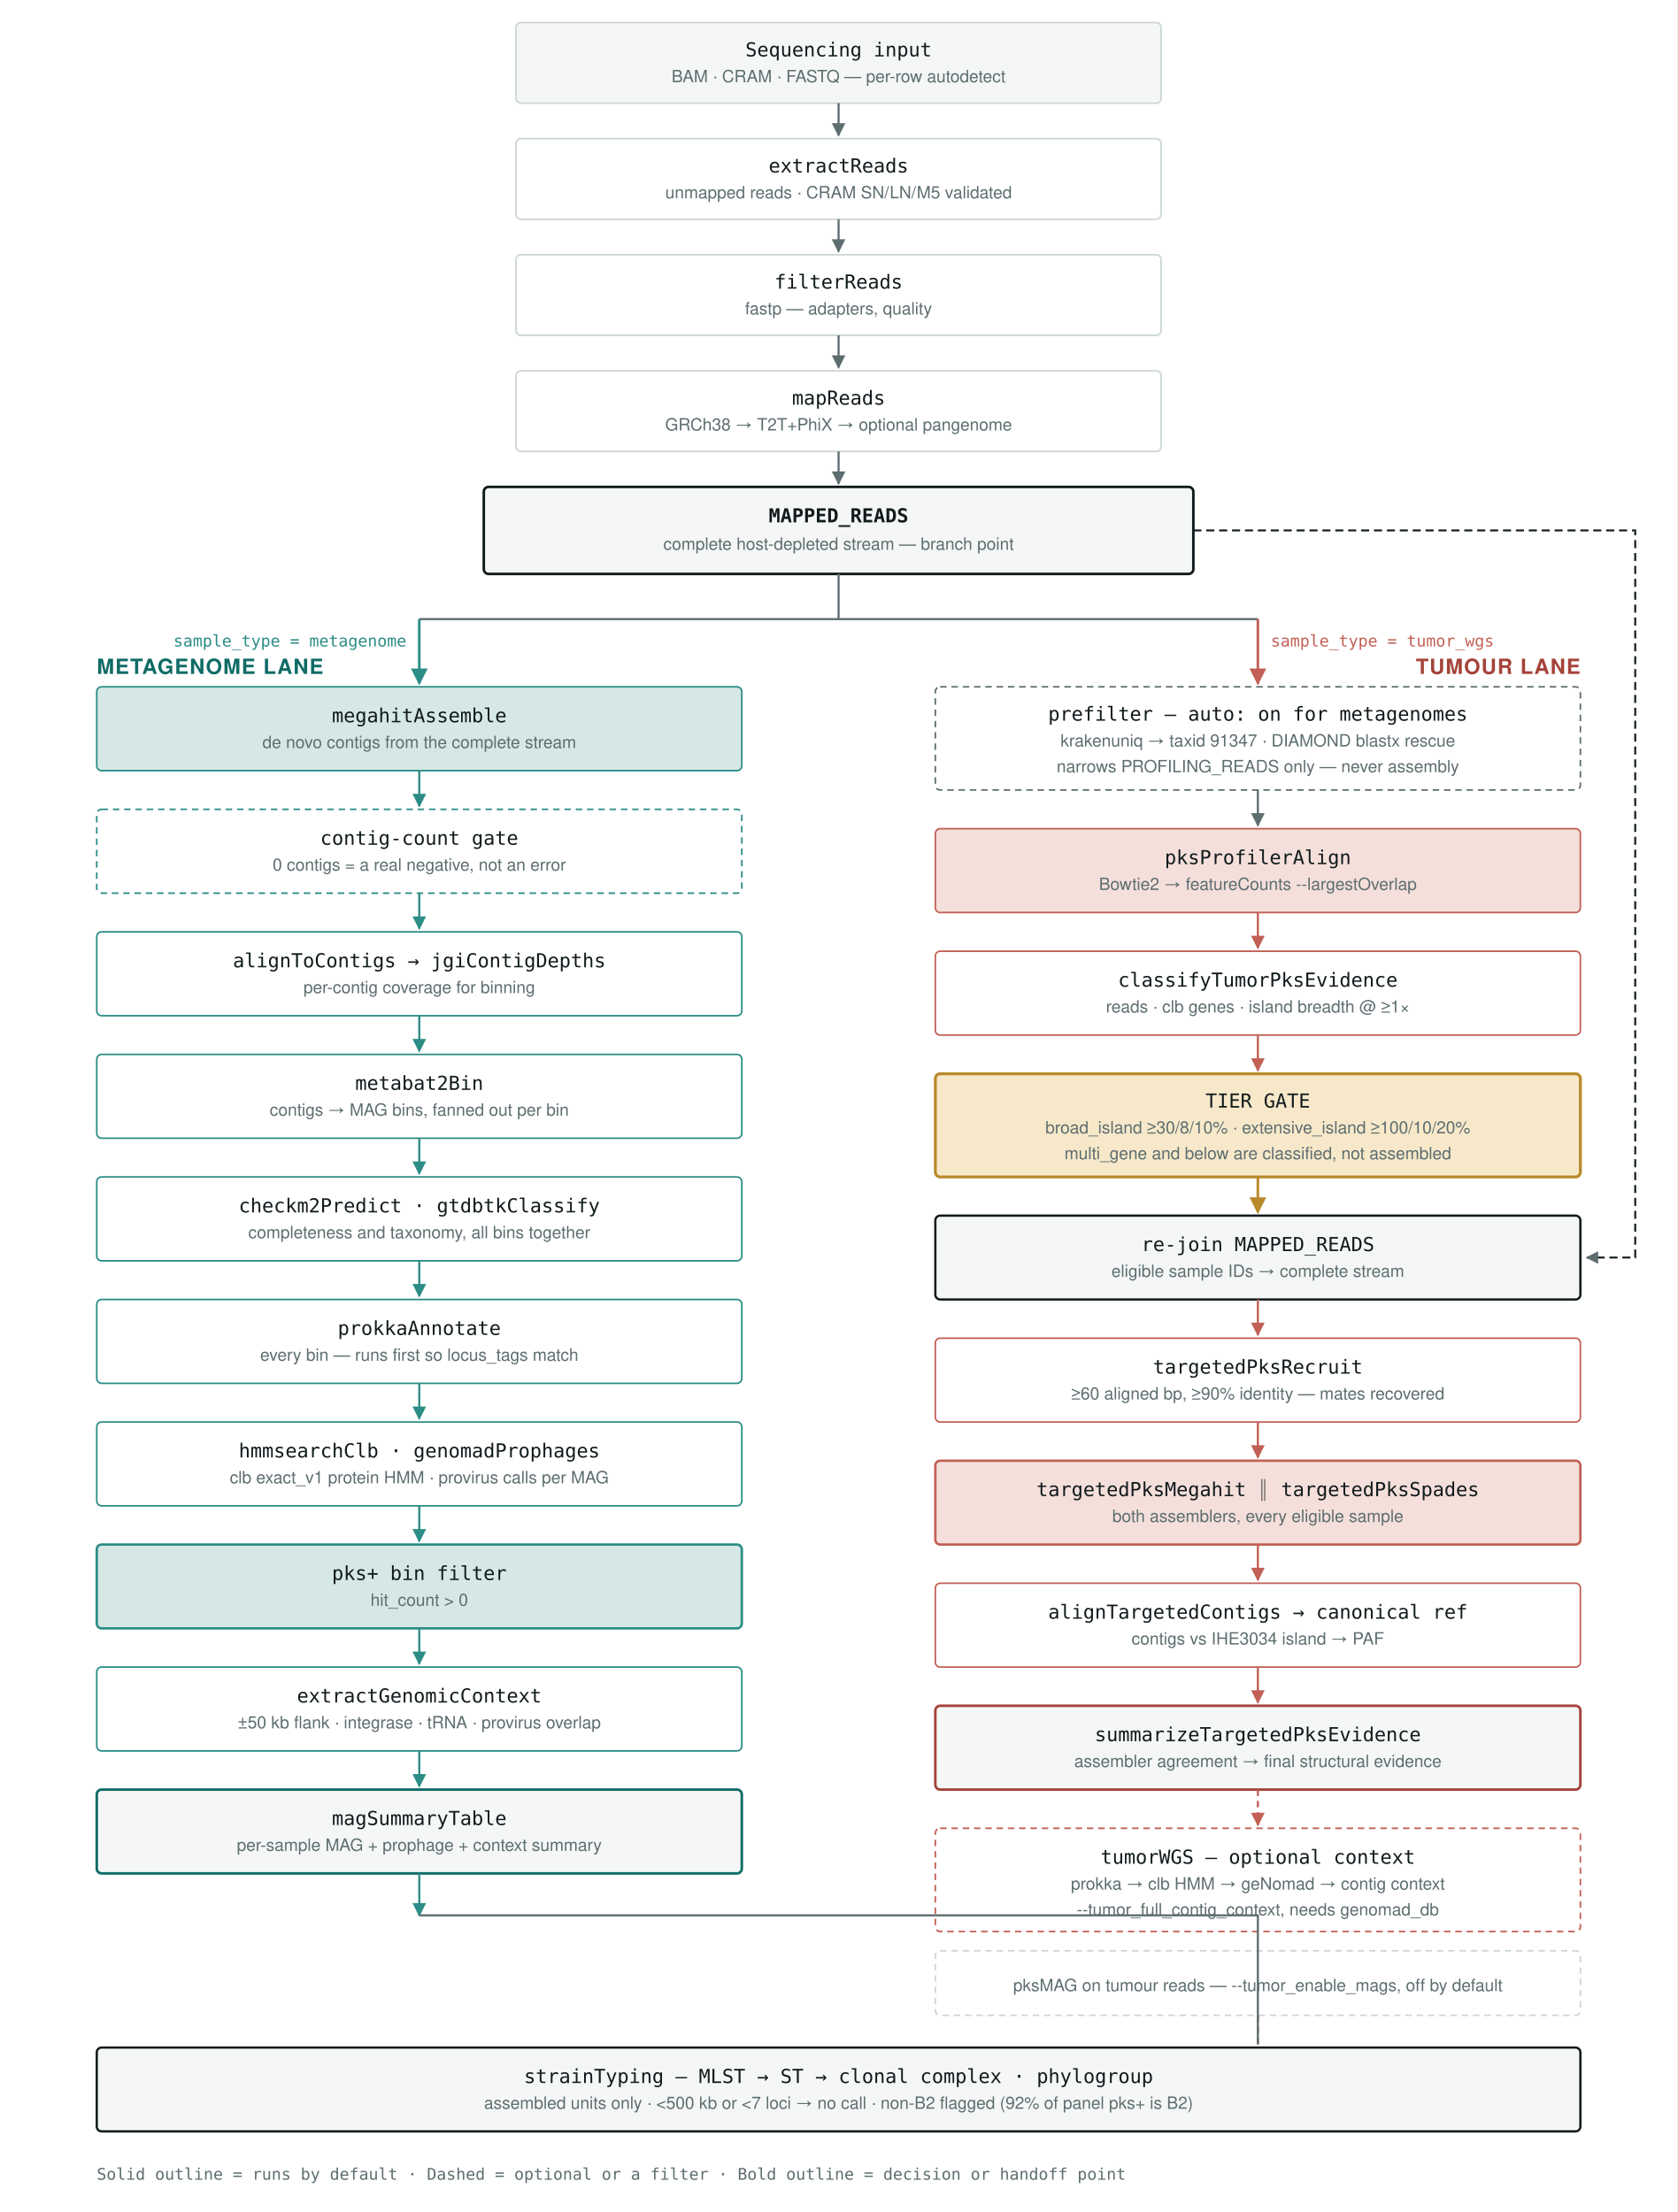
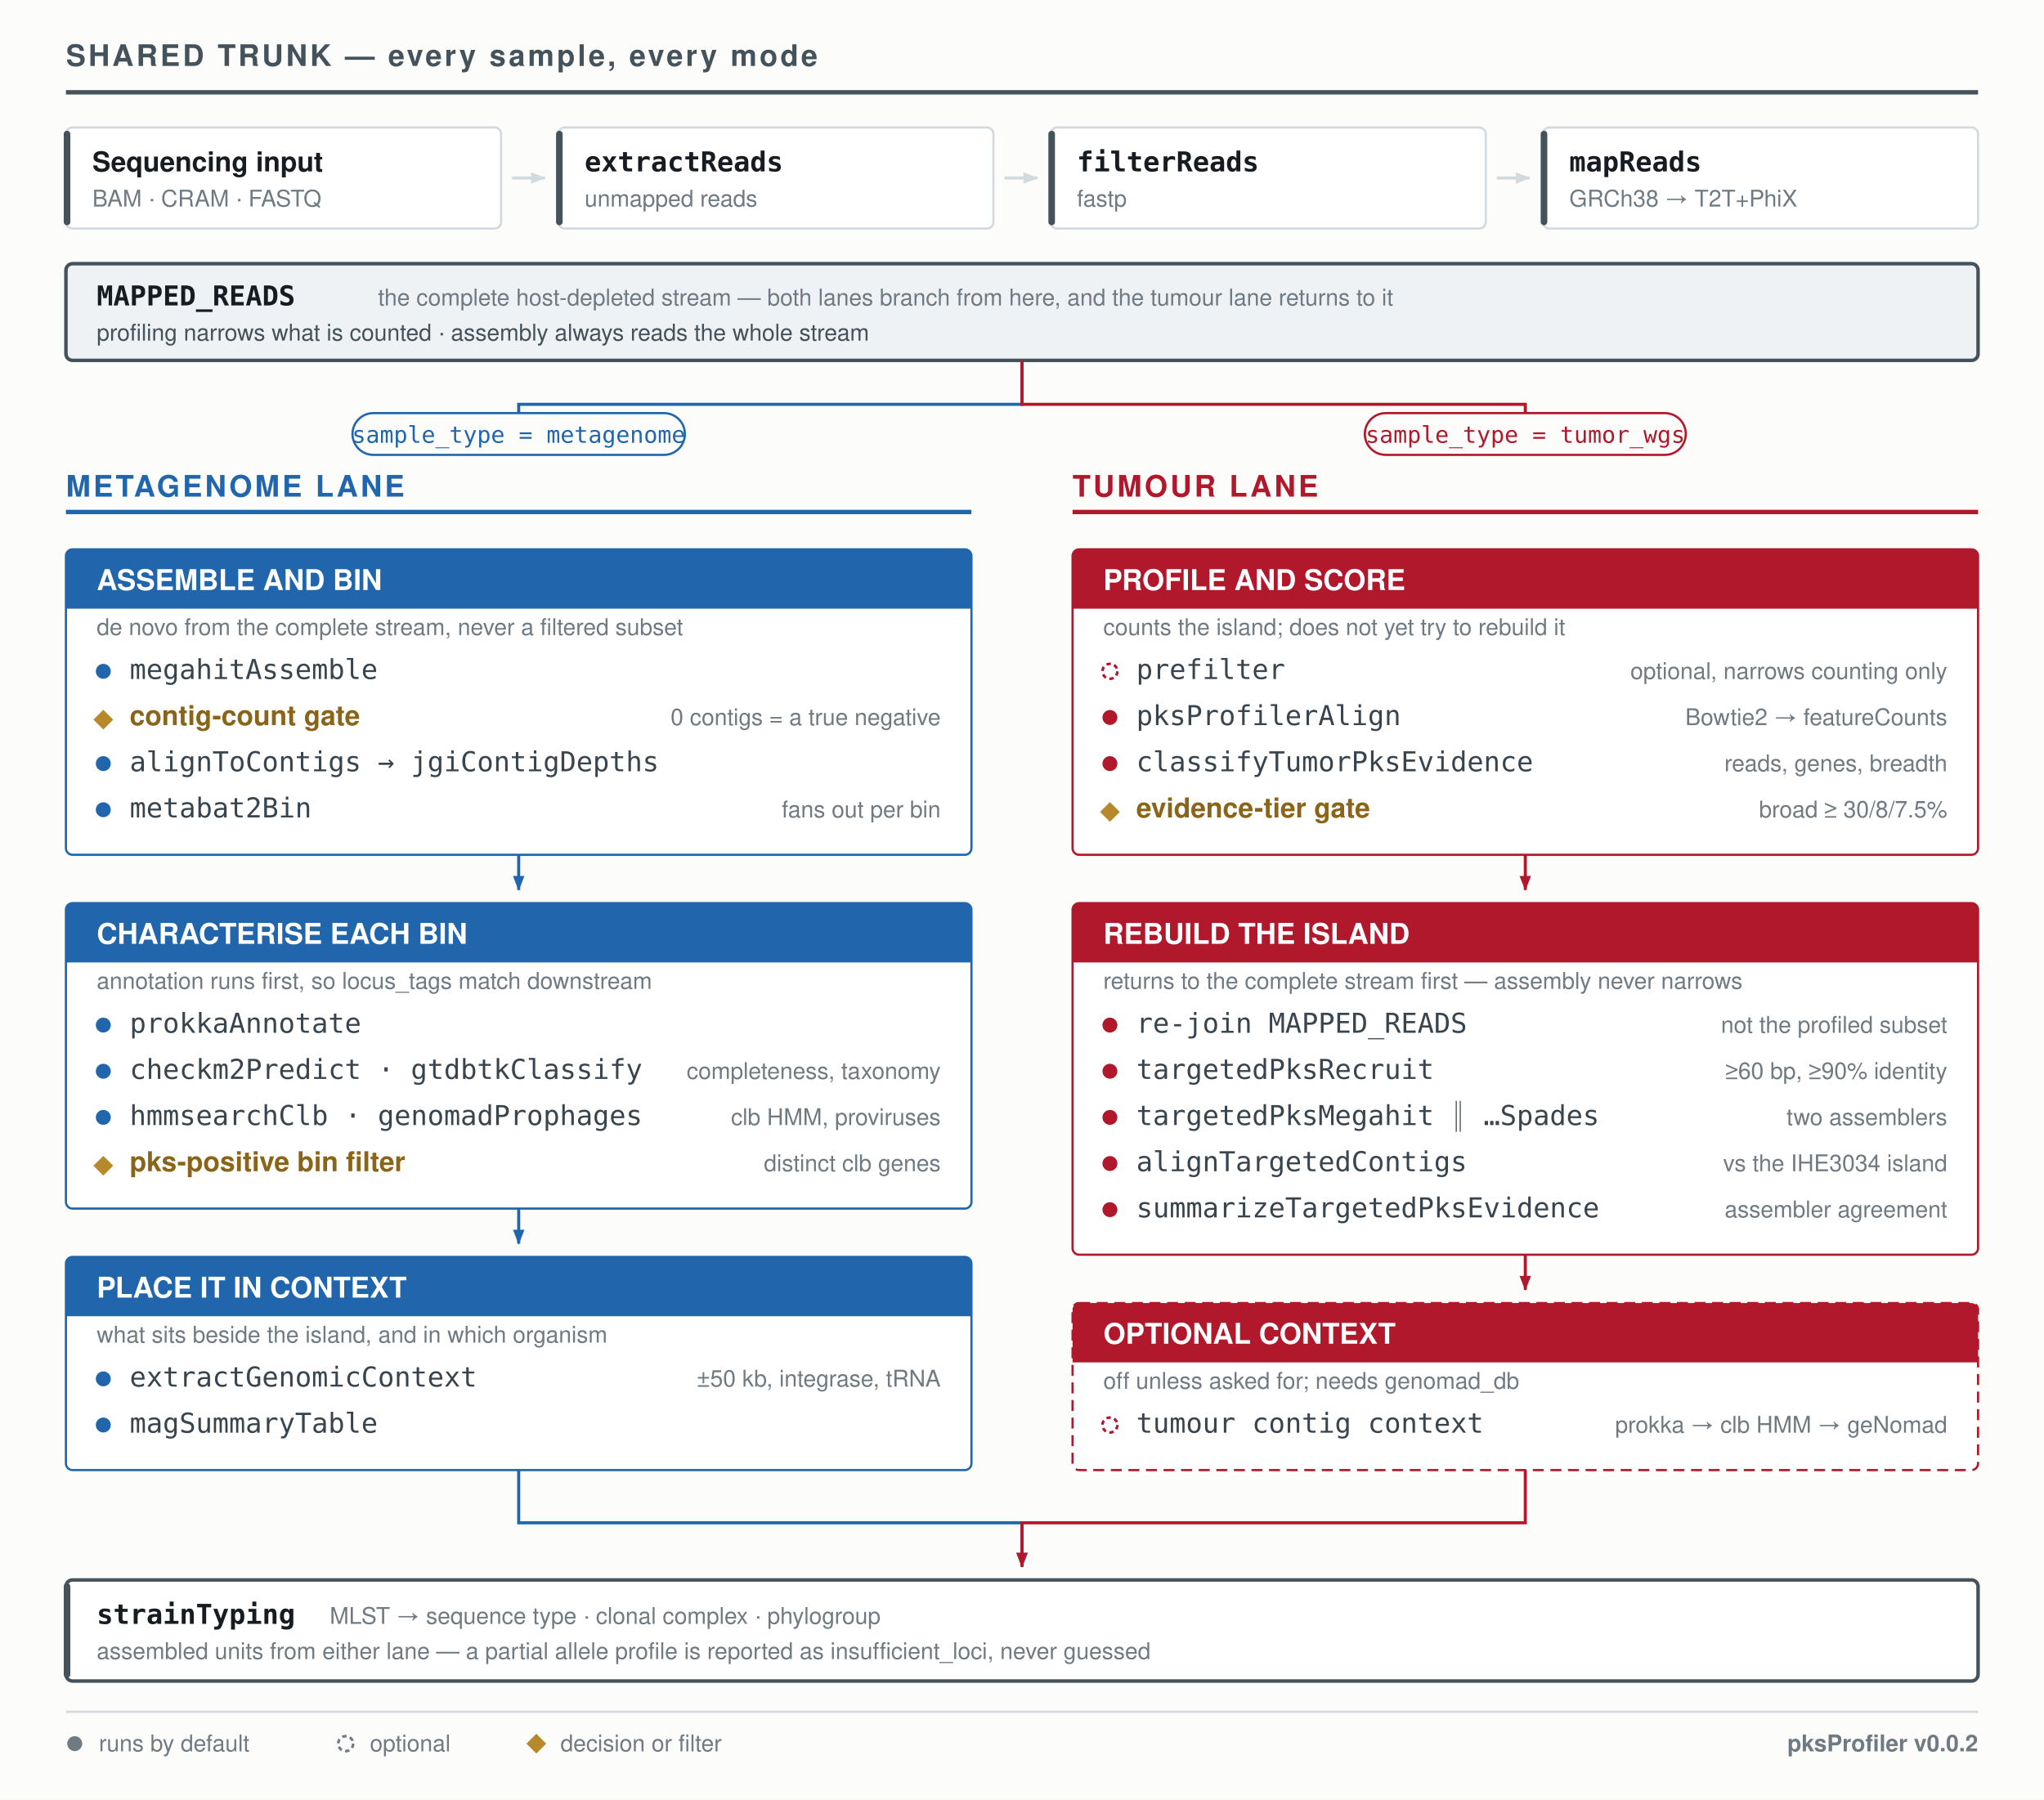
- <svg xmlns="http://www.w3.org/2000/svg" width="1040" height="1372" viewBox="0 0 1040 1372" role="img" aria-label="pksProfiler v0.0.2 workflow: a shared trunk of read extraction, fastp filtering and host depletion produces the complete host-depleted read stream, which branches by sample type through an optional krakenuniq plus DIAMOND blastx prefilter into a metagenome MAG lane of assembly, binning, quality, taxonomy, annotation, prophage detection and clb HMM search, and a tumour lane of alignment profiling, evidence tiering, targeted dual-assembler assembly and contig validation. Assembled units from both lanes are MLST-typed and joined to clonal complex and phylogroup from a 45,761-genome reference panel.">
-   <rect x="0" y="0" width="1040" height="1372" fill="#ffffff" />
+ <svg xmlns="http://www.w3.org/2000/svg" width="930" height="819" viewBox="0 0 930 819" role="img" aria-label="pksProfiler workflow: a shared trunk of read extraction, quality filtering and human-read removal produces MAPPED_READS, the complete host-depleted stream, which branches into a metagenome lane that assembles and bins the community and a tumour lane that scores read evidence and then returns to the complete stream to reassemble the island; assembled output from either lane is strain typed">
  <defs>
-     <marker id="ah" viewBox="0 0 10 10" refX="9" refY="5" markerWidth="6.5" markerHeight="6.5" orient="auto-start-reverse">
-       <path d="M 0 0 L 10 5 L 0 10 z" fill="#5d6d70" />
-     </marker>
-     <marker id="ah-m" viewBox="0 0 10 10" refX="9" refY="5" markerWidth="6.5" markerHeight="6.5" orient="auto-start-reverse">
-       <path d="M 0 0 L 10 5 L 0 10 z" fill="#2c8c86" />
-     </marker>
-     <marker id="ah-t" viewBox="0 0 10 10" refX="9" refY="5" markerWidth="6.5" markerHeight="6.5" orient="auto-start-reverse">
-       <path d="M 0 0 L 10 5 L 0 10 z" fill="#c26055" />
-     </marker>
-     <marker id="ah-g" viewBox="0 0 10 10" refX="9" refY="5" markerWidth="6.5" markerHeight="6.5" orient="auto-start-reverse">
-       <path d="M 0 0 L 10 5 L 0 10 z" fill="#b8892b" />
+     <marker id="tip" viewBox="0 0 8 8" refX="6.6" refY="4" markerWidth="5.5" markerHeight="5.5" orient="auto-start-reverse">
+       <path d="M0 1.3 L7 4 L0 6.7 z" fill="context-stroke" stroke="none" />
    </marker>
  </defs>
-   <rect x="320" y="14" width="400" height="50" rx="3" fill="#f4f7f6" stroke="#ccd6d4" />
-   <text font-family="ui-monospace,Menlo,Consolas,monospace" font-size="12" font-weight="500" fill="#111a1c" x="520" y="35" text-anchor="middle">Sequencing input</text>
-   <text font-family="Helvetica,Arial,sans-serif" font-size="10.5" fill="#5d6d70" x="520" y="51" text-anchor="middle">BAM · CRAM · FASTQ — per-row autodetect</text>
-   <line x1="520" y1="64" x2="520" y2="84" stroke="#5d6d70" stroke-width="1.3" marker-end="url(#ah)" />
-   <rect x="320" y="86" width="400" height="50" rx="3" fill="#ffffff" stroke="#ccd6d4" />
-   <text font-family="ui-monospace,Menlo,Consolas,monospace" font-size="12" font-weight="500" fill="#111a1c" x="520" y="107" text-anchor="middle">extractReads</text>
-   <text font-family="Helvetica,Arial,sans-serif" font-size="10.5" fill="#5d6d70" x="520" y="123" text-anchor="middle">unmapped reads · CRAM SN/LN/M5 validated</text>
-   <line x1="520" y1="136" x2="520" y2="156" stroke="#5d6d70" stroke-width="1.3" marker-end="url(#ah)" />
-   <rect x="320" y="158" width="400" height="50" rx="3" fill="#ffffff" stroke="#ccd6d4" />
-   <text font-family="ui-monospace,Menlo,Consolas,monospace" font-size="12" font-weight="500" fill="#111a1c" x="520" y="179" text-anchor="middle">filterReads</text>
-   <text font-family="Helvetica,Arial,sans-serif" font-size="10.5" fill="#5d6d70" x="520" y="195" text-anchor="middle">fastp — adapters, quality</text>
-   <line x1="520" y1="208" x2="520" y2="228" stroke="#5d6d70" stroke-width="1.3" marker-end="url(#ah)" />
-   <rect x="320" y="230" width="400" height="50" rx="3" fill="#ffffff" stroke="#ccd6d4" />
-   <text font-family="ui-monospace,Menlo,Consolas,monospace" font-size="12" font-weight="500" fill="#111a1c" x="520" y="251" text-anchor="middle">mapReads</text>
-   <text font-family="Helvetica,Arial,sans-serif" font-size="10.5" fill="#5d6d70" x="520" y="267" text-anchor="middle">GRCh38 → T2T+PhiX → optional pangenome</text>
-   <line x1="520" y1="280" x2="520" y2="300" stroke="#5d6d70" stroke-width="1.3" marker-end="url(#ah)" />
-   <rect x="300" y="302" width="440" height="54" rx="3" fill="#f4f7f6" stroke="#111a1c" stroke-width="1.6" />
-   <text font-family="ui-monospace,Menlo,Consolas,monospace" font-size="12" font-weight="600" fill="#111a1c" x="520" y="324" text-anchor="middle">MAPPED_READS</text>
-   <text font-family="Helvetica,Arial,sans-serif" font-size="10.5" fill="#5d6d70" x="520" y="341" text-anchor="middle">complete host-depleted stream — branch point</text>
-   <path d="M 520 356 V 384" fill="none" stroke="#5d6d70" stroke-width="1.3" />
-   <path d="M 260 384 H 780" fill="none" stroke="#5d6d70" stroke-width="1.3" />
-   <path d="M 260 384 V 424" fill="none" stroke="#2c8c86" stroke-width="1.6" marker-end="url(#ah-m)" />
-   <path d="M 780 384 V 424" fill="none" stroke="#c26055" stroke-width="1.6" marker-end="url(#ah-t)" />
-   <text font-family="ui-monospace,Menlo,Consolas,monospace" font-size="10" fill="#2c8c86" x="252" y="401" text-anchor="end">sample_type = metagenome</text>
-   <text font-family="ui-monospace,Menlo,Consolas,monospace" font-size="10" fill="#c26055" x="788" y="401">sample_type = tumor_wgs</text>
-   <text font-family="Helvetica,Arial,sans-serif" font-size="13" font-weight="700" letter-spacing="0.6" x="60" y="418" fill="#0f6b66">METAGENOME LANE</text>
-   <text font-family="Helvetica,Arial,sans-serif" font-size="13" font-weight="700" letter-spacing="0.6" x="980" y="418" text-anchor="end" fill="#a4433a">TUMOUR LANE</text>
-   <rect x="60" y="426" width="400" height="52" rx="3" fill="#d5e8e5" stroke="#2c8c86" />
-   <text font-family="ui-monospace,Menlo,Consolas,monospace" font-size="12" font-weight="500" fill="#111a1c" x="260" y="448" text-anchor="middle">megahitAssemble</text>
-   <text font-family="Helvetica,Arial,sans-serif" font-size="10.5" fill="#5d6d70" x="260" y="464" text-anchor="middle">de novo contigs from the complete stream</text>
-   <line x1="260" y1="478" x2="260" y2="500" stroke="#2c8c86" stroke-width="1.3" marker-end="url(#ah-m)" />
-   <rect x="60" y="502" width="400" height="52" rx="3" fill="none" stroke="#2c8c86" stroke-dasharray="4 3" />
-   <text font-family="ui-monospace,Menlo,Consolas,monospace" font-size="12" font-weight="500" fill="#111a1c" x="260" y="524" text-anchor="middle">contig-count gate</text>
-   <text font-family="Helvetica,Arial,sans-serif" font-size="10.5" fill="#5d6d70" x="260" y="540" text-anchor="middle">0 contigs = a real negative, not an error</text>
-   <line x1="260" y1="554" x2="260" y2="576" stroke="#2c8c86" stroke-width="1.3" marker-end="url(#ah-m)" />
-   <rect x="60" y="578" width="400" height="52" rx="3" fill="#ffffff" stroke="#2c8c86" />
-   <text font-family="ui-monospace,Menlo,Consolas,monospace" font-size="12" font-weight="500" fill="#111a1c" x="260" y="600" text-anchor="middle">alignToContigs → jgiContigDepths</text>
-   <text font-family="Helvetica,Arial,sans-serif" font-size="10.5" fill="#5d6d70" x="260" y="616" text-anchor="middle">per-contig coverage for binning</text>
-   <line x1="260" y1="630" x2="260" y2="652" stroke="#2c8c86" stroke-width="1.3" marker-end="url(#ah-m)" />
-   <rect x="60" y="654" width="400" height="52" rx="3" fill="#ffffff" stroke="#2c8c86" />
-   <text font-family="ui-monospace,Menlo,Consolas,monospace" font-size="12" font-weight="500" fill="#111a1c" x="260" y="676" text-anchor="middle">metabat2Bin</text>
-   <text font-family="Helvetica,Arial,sans-serif" font-size="10.5" fill="#5d6d70" x="260" y="692" text-anchor="middle">contigs → MAG bins, fanned out per bin</text>
-   <line x1="260" y1="706" x2="260" y2="728" stroke="#2c8c86" stroke-width="1.3" marker-end="url(#ah-m)" />
-   <rect x="60" y="730" width="400" height="52" rx="3" fill="#ffffff" stroke="#2c8c86" />
-   <text font-family="ui-monospace,Menlo,Consolas,monospace" font-size="12" font-weight="500" fill="#111a1c" x="260" y="752" text-anchor="middle">checkm2Predict · gtdbtkClassify</text>
-   <text font-family="Helvetica,Arial,sans-serif" font-size="10.5" fill="#5d6d70" x="260" y="768" text-anchor="middle">completeness and taxonomy, all bins together</text>
-   <line x1="260" y1="782" x2="260" y2="804" stroke="#2c8c86" stroke-width="1.3" marker-end="url(#ah-m)" />
-   <rect x="60" y="806" width="400" height="52" rx="3" fill="#ffffff" stroke="#2c8c86" />
-   <text font-family="ui-monospace,Menlo,Consolas,monospace" font-size="12" font-weight="500" fill="#111a1c" x="260" y="828" text-anchor="middle">prokkaAnnotate</text>
-   <text font-family="Helvetica,Arial,sans-serif" font-size="10.5" fill="#5d6d70" x="260" y="844" text-anchor="middle">every bin — runs first so locus_tags match</text>
-   <line x1="260" y1="858" x2="260" y2="880" stroke="#2c8c86" stroke-width="1.3" marker-end="url(#ah-m)" />
-   <rect x="60" y="882" width="400" height="52" rx="3" fill="#ffffff" stroke="#2c8c86" />
-   <text font-family="ui-monospace,Menlo,Consolas,monospace" font-size="12" font-weight="500" fill="#111a1c" x="260" y="904" text-anchor="middle">hmmsearchClb · genomadProphages</text>
-   <text font-family="Helvetica,Arial,sans-serif" font-size="10.5" fill="#5d6d70" x="260" y="920" text-anchor="middle">clb exact_v1 protein HMM · provirus calls per MAG</text>
-   <line x1="260" y1="934" x2="260" y2="956" stroke="#2c8c86" stroke-width="1.3" marker-end="url(#ah-m)" />
-   <rect x="60" y="958" width="400" height="52" rx="3" fill="#d5e8e5" stroke="#2c8c86" stroke-width="1.5" />
-   <text font-family="ui-monospace,Menlo,Consolas,monospace" font-size="12" font-weight="500" fill="#111a1c" x="260" y="980" text-anchor="middle">pks+ bin filter</text>
-   <text font-family="Helvetica,Arial,sans-serif" font-size="10.5" fill="#5d6d70" x="260" y="996" text-anchor="middle">hit_count &gt; 0</text>
-   <line x1="260" y1="1010" x2="260" y2="1032" stroke="#2c8c86" stroke-width="1.3" marker-end="url(#ah-m)" />
-   <rect x="60" y="1034" width="400" height="52" rx="3" fill="#ffffff" stroke="#2c8c86" />
-   <text font-family="ui-monospace,Menlo,Consolas,monospace" font-size="12" font-weight="500" fill="#111a1c" x="260" y="1056" text-anchor="middle">extractGenomicContext</text>
-   <text font-family="Helvetica,Arial,sans-serif" font-size="10.5" fill="#5d6d70" x="260" y="1072" text-anchor="middle">±50 kb flank · integrase · tRNA · provirus overlap</text>
-   <line x1="260" y1="1086" x2="260" y2="1108" stroke="#2c8c86" stroke-width="1.3" marker-end="url(#ah-m)" />
-   <rect x="60" y="1110" width="400" height="52" rx="3" fill="#f4f7f6" stroke="#0f6b66" stroke-width="1.6" />
-   <text font-family="ui-monospace,Menlo,Consolas,monospace" font-size="12" font-weight="500" fill="#111a1c" x="260" y="1132" text-anchor="middle">magSummaryTable</text>
-   <text font-family="Helvetica,Arial,sans-serif" font-size="10.5" fill="#5d6d70" x="260" y="1148" text-anchor="middle">per-sample MAG + prophage + context summary</text>
-   <rect x="580" y="426" width="400" height="64" rx="3" fill="none" stroke="#5d6d70" stroke-dasharray="4 3" />
-   <text font-family="ui-monospace,Menlo,Consolas,monospace" font-size="12" font-weight="500" fill="#111a1c" x="780" y="447" text-anchor="middle">prefilter — auto: on for metagenomes</text>
-   <text font-family="Helvetica,Arial,sans-serif" font-size="10.5" fill="#5d6d70" x="780" y="463" text-anchor="middle">krakenuniq → taxid 91347 · DIAMOND blastx rescue</text>
-   <text font-family="Helvetica,Arial,sans-serif" font-size="10.5" fill="#5d6d70" x="780" y="479" text-anchor="middle">narrows PROFILING_READS only — never assembly</text>
-   <line x1="780" y1="490" x2="780" y2="512" stroke="#5d6d70" stroke-width="1.3" marker-end="url(#ah)" />
-   <rect x="580" y="514" width="400" height="52" rx="3" fill="#f4dfda" stroke="#c26055" />
-   <text font-family="ui-monospace,Menlo,Consolas,monospace" font-size="12" font-weight="500" fill="#111a1c" x="780" y="536" text-anchor="middle">pksProfilerAlign</text>
-   <text font-family="Helvetica,Arial,sans-serif" font-size="10.5" fill="#5d6d70" x="780" y="552" text-anchor="middle">Bowtie2 → featureCounts --largestOverlap</text>
-   <line x1="780" y1="566" x2="780" y2="588" stroke="#c26055" stroke-width="1.3" marker-end="url(#ah-t)" />
-   <rect x="580" y="590" width="400" height="52" rx="3" fill="#ffffff" stroke="#c26055" />
-   <text font-family="ui-monospace,Menlo,Consolas,monospace" font-size="12" font-weight="500" fill="#111a1c" x="780" y="612" text-anchor="middle">classifyTumorPksEvidence</text>
-   <text font-family="Helvetica,Arial,sans-serif" font-size="10.5" fill="#5d6d70" x="780" y="628" text-anchor="middle">reads · clb genes · island breadth @ ≥1×</text>
-   <line x1="780" y1="642" x2="780" y2="664" stroke="#c26055" stroke-width="1.3" marker-end="url(#ah-t)" />
-   <rect x="580" y="666" width="400" height="64" rx="3" fill="#f6e8c9" stroke="#b8892b" stroke-width="1.8" />
-   <text font-family="ui-monospace,Menlo,Consolas,monospace" font-size="12" font-weight="500" fill="#111a1c" x="780" y="687" text-anchor="middle">TIER GATE</text>
-   <text font-family="Helvetica,Arial,sans-serif" font-size="10.5" fill="#5d6d70" x="780" y="703" text-anchor="middle">broad_island ≥30/8/10% · extensive_island ≥100/10/20%</text>
-   <text font-family="Helvetica,Arial,sans-serif" font-size="10.5" fill="#5d6d70" x="780" y="719" text-anchor="middle">multi_gene and below are classified, not assembled</text>
-   <line x1="780" y1="730" x2="780" y2="752" stroke="#b8892b" stroke-width="1.6" marker-end="url(#ah-g)" />
-   <rect x="580" y="754" width="400" height="52" rx="3" fill="#f4f7f6" stroke="#111a1c" stroke-width="1.4" />
-   <text font-family="ui-monospace,Menlo,Consolas,monospace" font-size="12" font-weight="500" fill="#111a1c" x="780" y="776" text-anchor="middle">re-join MAPPED_READS</text>
-   <text font-family="Helvetica,Arial,sans-serif" font-size="10.5" fill="#5d6d70" x="780" y="792" text-anchor="middle">eligible sample IDs → complete stream</text>
-   <line x1="780" y1="806" x2="780" y2="828" stroke="#c26055" stroke-width="1.3" marker-end="url(#ah-t)" />
-   <path d="M 740 329 H 1014 V 780 H 984" fill="none" stroke="#111a1c" stroke-width="1.2" stroke-dasharray="5 3" marker-end="url(#ah)" />
-   <text font-family="ui-monospace,Menlo,Consolas,monospace" font-size="10" fill="#111a1c" x="1008" y="598" text-anchor="middle" transform="rotate(-90 1008 554)">complete stream, not the profiled subset</text>
-   <rect x="580" y="830" width="400" height="52" rx="3" fill="#ffffff" stroke="#c26055" />
-   <text font-family="ui-monospace,Menlo,Consolas,monospace" font-size="12" font-weight="500" fill="#111a1c" x="780" y="852" text-anchor="middle">targetedPksRecruit</text>
-   <text font-family="Helvetica,Arial,sans-serif" font-size="10.5" fill="#5d6d70" x="780" y="868" text-anchor="middle">≥60 aligned bp, ≥90% identity — mates recovered</text>
-   <line x1="780" y1="882" x2="780" y2="904" stroke="#c26055" stroke-width="1.3" marker-end="url(#ah-t)" />
-   <rect x="580" y="906" width="400" height="52" rx="3" fill="#f4dfda" stroke="#c26055" stroke-width="1.5" />
-   <text font-family="ui-monospace,Menlo,Consolas,monospace" font-size="12" font-weight="500" fill="#111a1c" x="780" y="928" text-anchor="middle">targetedPksMegahit ∥ targetedPksSpades</text>
-   <text font-family="Helvetica,Arial,sans-serif" font-size="10.5" fill="#5d6d70" x="780" y="944" text-anchor="middle">both assemblers, every eligible sample</text>
-   <line x1="780" y1="958" x2="780" y2="980" stroke="#c26055" stroke-width="1.3" marker-end="url(#ah-t)" />
-   <rect x="580" y="982" width="400" height="52" rx="3" fill="#ffffff" stroke="#c26055" />
-   <text font-family="ui-monospace,Menlo,Consolas,monospace" font-size="12" font-weight="500" fill="#111a1c" x="780" y="1004" text-anchor="middle">alignTargetedContigs → canonical ref</text>
-   <text font-family="Helvetica,Arial,sans-serif" font-size="10.5" fill="#5d6d70" x="780" y="1020" text-anchor="middle">contigs vs IHE3034 island → PAF</text>
-   <line x1="780" y1="1034" x2="780" y2="1056" stroke="#c26055" stroke-width="1.3" marker-end="url(#ah-t)" />
-   <rect x="580" y="1058" width="400" height="52" rx="3" fill="#f4f7f6" stroke="#a4433a" stroke-width="1.6" />
-   <text font-family="ui-monospace,Menlo,Consolas,monospace" font-size="12" font-weight="500" fill="#111a1c" x="780" y="1080" text-anchor="middle">summarizeTargetedPksEvidence</text>
-   <text font-family="Helvetica,Arial,sans-serif" font-size="10.5" fill="#5d6d70" x="780" y="1096" text-anchor="middle">assembler agreement → final structural evidence</text>
-   <line x1="780" y1="1110" x2="780" y2="1132" stroke="#c26055" stroke-width="1.3" stroke-dasharray="4 3" marker-end="url(#ah-t)" />
-   <rect x="580" y="1134" width="400" height="64" rx="3" fill="none" stroke="#c26055" stroke-dasharray="4 3" />
-   <text font-family="ui-monospace,Menlo,Consolas,monospace" font-size="12" font-weight="500" fill="#111a1c" x="780" y="1156" text-anchor="middle">tumorWGS — optional context</text>
-   <text font-family="Helvetica,Arial,sans-serif" font-size="10.5" fill="#5d6d70" x="780" y="1172" text-anchor="middle">prokka → clb HMM → geNomad → contig context</text>
-   <text font-family="Helvetica,Arial,sans-serif" font-size="10.5" fill="#5d6d70" x="780" y="1188" text-anchor="middle">--tumor_full_contig_context, needs genomad_db</text>
-   <rect x="580" y="1210" width="400" height="40" rx="3" fill="none" stroke="#ccd6d4" stroke-dasharray="4 3" />
-   <text font-family="Helvetica,Arial,sans-serif" font-size="10.5" fill="#5d6d70" x="780" y="1235" text-anchor="middle">pksMAG on tumour reads — --tumor_enable_mags, off by default</text>
-   <path d="M 260 1162 V 1188" fill="none" stroke="#2c8c86" stroke-width="1.3" marker-end="url(#ah-m)" />
-   <path d="M 780 1250 V 1268" fill="none" stroke="#c26055" stroke-width="1.3" stroke-dasharray="4 3" />
-   <path d="M 260 1188 H 780 V 1268" fill="none" stroke="#5d6d70" stroke-width="1.3" />
-   <rect x="60" y="1270" width="920" height="52" rx="3" fill="#f4f7f6" stroke="#111a1c" stroke-width="1.4" />
-   <text font-family="ui-monospace,Menlo,Consolas,monospace" font-size="12" font-weight="500" fill="#111a1c" x="520" y="1292" text-anchor="middle">strainTyping — MLST → ST → clonal complex · phylogroup</text>
-   <text font-family="Helvetica,Arial,sans-serif" font-size="10.5" fill="#5d6d70" x="520" y="1308" text-anchor="middle">assembled units only · &lt;500 kb or &lt;7 loci → no call · non-B2 flagged (92% of panel pks+ is B2)</text>
-   <text font-family="ui-monospace,Menlo,Consolas,monospace" font-size="10" fill="#5d6d70" x="60" y="1352">Solid outline = runs by default   ·   Dashed = optional or a filter   ·   Bold outline = decision or handoff point</text>
+   <rect width="930" height="819" fill="#fcfcfb" />
+   <text x="30.0" y="30.0" font-family="Helvetica Neue, Helvetica, Arial, sans-serif" font-size="13.5" font-weight="700" fill="#44525c" text-anchor="start" letter-spacing="1.2">SHARED TRUNK — every sample, every mode</text>
+   <path d="M30 42 H900" stroke="#44525c" stroke-width="2" />
+   <rect x="30.0" y="58" width="198.0" height="46" rx="3" fill="#ffffff" stroke="#d2dade" stroke-width="1" />
+   <path d="M30.5 61 v40" stroke="#44525c" stroke-width="3" stroke-linecap="round" />
+   <text x="42.0" y="78.0" font-family="Helvetica Neue, Helvetica, Arial, sans-serif" font-size="12.5" font-weight="600" fill="#161c21" text-anchor="start">Sequencing input</text>
+   <text x="42.0" y="94.0" font-family="Helvetica Neue, Helvetica, Arial, sans-serif" font-size="10.5" font-weight="400" fill="#6f7a83" text-anchor="start">BAM · CRAM · FASTQ</text>
+   <path d="M233.0 81.0 H248.0" stroke="#d2dade" stroke-width="1.4" marker-end="url(#tip)" />
+   <rect x="254.0" y="58" width="198.0" height="46" rx="3" fill="#ffffff" stroke="#d2dade" stroke-width="1" />
+   <path d="M254.5 61 v40" stroke="#44525c" stroke-width="3" stroke-linecap="round" />
+   <text x="266.0" y="78.0" font-family="ui-monospace, SFMono-Regular, Menlo, Consolas, monospace" font-size="12.5" font-weight="600" fill="#161c21" text-anchor="start">extractReads</text>
+   <text x="266.0" y="94.0" font-family="Helvetica Neue, Helvetica, Arial, sans-serif" font-size="10.5" font-weight="400" fill="#6f7a83" text-anchor="start">unmapped reads</text>
+   <path d="M457.0 81.0 H472.0" stroke="#d2dade" stroke-width="1.4" marker-end="url(#tip)" />
+   <rect x="478.0" y="58" width="198.0" height="46" rx="3" fill="#ffffff" stroke="#d2dade" stroke-width="1" />
+   <path d="M478.5 61 v40" stroke="#44525c" stroke-width="3" stroke-linecap="round" />
+   <text x="490.0" y="78.0" font-family="ui-monospace, SFMono-Regular, Menlo, Consolas, monospace" font-size="12.5" font-weight="600" fill="#161c21" text-anchor="start">filterReads</text>
+   <text x="490.0" y="94.0" font-family="Helvetica Neue, Helvetica, Arial, sans-serif" font-size="10.5" font-weight="400" fill="#6f7a83" text-anchor="start">fastp</text>
+   <path d="M681.0 81.0 H696.0" stroke="#d2dade" stroke-width="1.4" marker-end="url(#tip)" />
+   <rect x="702.0" y="58" width="198.0" height="46" rx="3" fill="#ffffff" stroke="#d2dade" stroke-width="1" />
+   <path d="M702.5 61 v40" stroke="#44525c" stroke-width="3" stroke-linecap="round" />
+   <text x="714.0" y="78.0" font-family="ui-monospace, SFMono-Regular, Menlo, Consolas, monospace" font-size="12.5" font-weight="600" fill="#161c21" text-anchor="start">mapReads</text>
+   <text x="714.0" y="94.0" font-family="Helvetica Neue, Helvetica, Arial, sans-serif" font-size="10.5" font-weight="400" fill="#6f7a83" text-anchor="start">GRCh38 → T2T+PhiX</text>
+   <rect x="30" y="120" width="870" height="44" rx="3" fill="#eef2f4" stroke="#44525c" stroke-width="1.6" />
+   <text x="44.0" y="139.0" font-family="ui-monospace, SFMono-Regular, Menlo, Consolas, monospace" font-size="12.5" font-weight="700" fill="#161c21" text-anchor="start">MAPPED_READS</text>
+   <text x="172.0" y="139.0" font-family="Helvetica Neue, Helvetica, Arial, sans-serif" font-size="10.5" font-weight="400" fill="#6f7a83" text-anchor="start">the complete host-depleted stream — both lanes branch from here, and the tumour lane returns to it</text>
+   <text x="44.0" y="155.0" font-family="Helvetica Neue, Helvetica, Arial, sans-serif" font-size="10.5" font-weight="400" fill="#44525c" text-anchor="start">profiling narrows what is counted · assembly always reads the whole stream</text>
+   <path d="M465.0 164 V184 H236.0 V204" fill="none" stroke="#2166ac" stroke-width="1.4" marker-end="url(#tip)" />
+   <rect x="160.378" y="188" width="151.244" height="19" rx="9.5" fill="#fcfcfb" stroke="#2166ac" stroke-width="1" />
+   <text x="236.0" y="201.5" font-family="ui-monospace, SFMono-Regular, Menlo, Consolas, monospace" font-size="10.5" font-weight="400" fill="#2166ac" text-anchor="middle">sample_type = metagenome</text>
+   <path d="M465.0 164 V184 H694.0 V204" fill="none" stroke="#b2182b" stroke-width="1.4" marker-end="url(#tip)" />
+   <rect x="620.987" y="188" width="146.025" height="19" rx="9.5" fill="#fcfcfb" stroke="#b2182b" stroke-width="1" />
+   <text x="694.0" y="201.5" font-family="ui-monospace, SFMono-Regular, Menlo, Consolas, monospace" font-size="10.5" font-weight="400" fill="#b2182b" text-anchor="middle">sample_type = tumor_wgs</text>
+   <text x="30.0" y="226.0" font-family="Helvetica Neue, Helvetica, Arial, sans-serif" font-size="13.5" font-weight="700" fill="#2166ac" text-anchor="start" letter-spacing="1.2">METAGENOME LANE</text>
+   <path d="M30 233 H442" stroke="#2166ac" stroke-width="2" />
+   <text x="488.0" y="226.0" font-family="Helvetica Neue, Helvetica, Arial, sans-serif" font-size="13.5" font-weight="700" fill="#b2182b" text-anchor="start" letter-spacing="1.2">TUMOUR LANE</text>
+   <path d="M488 233 H900" stroke="#b2182b" stroke-width="2" />
+   <rect x="30" y="250" width="412" height="139" rx="3" fill="#ffffff" stroke="#2166ac" stroke-width="1" />
+   <path d="M30 253 a3 3 0 0 1 3 -3 h406 a3 3 0 0 1 3 3 v24 h-412 z" fill="#2166ac" />
+   <text x="44.0" y="268.5" font-family="Helvetica Neue, Helvetica, Arial, sans-serif" font-size="13" font-weight="700" fill="#ffffff" text-anchor="start">ASSEMBLE AND BIN</text>
+   <text x="44.0" y="289.0" font-family="Helvetica Neue, Helvetica, Arial, sans-serif" font-size="10.5" font-weight="400" fill="#6f7a83" text-anchor="start">de novo from the complete stream, never a filtered subset</text>
+   <circle cx="47" cy="305.5" r="3.4" fill="#2166ac" />
+   <text x="59.0" y="309.0" font-family="ui-monospace, SFMono-Regular, Menlo, Consolas, monospace" font-size="12.5" font-weight="500" fill="#39454e" text-anchor="start">megahitAssemble</text>
+   <path d="M47 323 l4.5 4.5 l-4.5 4.5 l-4.5 -4.5 z" fill="#b8892b" />
+   <text x="59.0" y="330.0" font-family="Helvetica Neue, Helvetica, Arial, sans-serif" font-size="12.5" font-weight="600" fill="#8a6519" text-anchor="start">contig-count gate</text>
+   <text x="428.0" y="330.0" font-family="Helvetica Neue, Helvetica, Arial, sans-serif" font-size="10.5" font-weight="400" fill="#6f7a83" text-anchor="end">0 contigs = a true negative</text>
+   <circle cx="47" cy="347.5" r="3.4" fill="#2166ac" />
+   <text x="59.0" y="351.0" font-family="ui-monospace, SFMono-Regular, Menlo, Consolas, monospace" font-size="12.5" font-weight="500" fill="#39454e" text-anchor="start">alignToContigs → jgiContigDepths</text>
+   <circle cx="47" cy="368.5" r="3.4" fill="#2166ac" />
+   <text x="59.0" y="372.0" font-family="ui-monospace, SFMono-Regular, Menlo, Consolas, monospace" font-size="12.5" font-weight="500" fill="#39454e" text-anchor="start">metabat2Bin</text>
+   <text x="428.0" y="372.0" font-family="Helvetica Neue, Helvetica, Arial, sans-serif" font-size="10.5" font-weight="400" fill="#6f7a83" text-anchor="end">fans out per bin</text>
+   <path d="M236.0 389 V405" stroke="#2166ac" stroke-width="1.4" marker-end="url(#tip)" />
+   <rect x="30" y="411" width="412" height="139" rx="3" fill="#ffffff" stroke="#2166ac" stroke-width="1" />
+   <path d="M30 414 a3 3 0 0 1 3 -3 h406 a3 3 0 0 1 3 3 v24 h-412 z" fill="#2166ac" />
+   <text x="44.0" y="429.5" font-family="Helvetica Neue, Helvetica, Arial, sans-serif" font-size="13" font-weight="700" fill="#ffffff" text-anchor="start">CHARACTERISE EACH BIN</text>
+   <text x="44.0" y="450.0" font-family="Helvetica Neue, Helvetica, Arial, sans-serif" font-size="10.5" font-weight="400" fill="#6f7a83" text-anchor="start">annotation runs first, so locus_tags match downstream</text>
+   <circle cx="47" cy="466.5" r="3.4" fill="#2166ac" />
+   <text x="59.0" y="470.0" font-family="ui-monospace, SFMono-Regular, Menlo, Consolas, monospace" font-size="12.5" font-weight="500" fill="#39454e" text-anchor="start">prokkaAnnotate</text>
+   <circle cx="47" cy="487.5" r="3.4" fill="#2166ac" />
+   <text x="59.0" y="491.0" font-family="ui-monospace, SFMono-Regular, Menlo, Consolas, monospace" font-size="12.5" font-weight="500" fill="#39454e" text-anchor="start">checkm2Predict · gtdbtkClassify</text>
+   <text x="428.0" y="491.0" font-family="Helvetica Neue, Helvetica, Arial, sans-serif" font-size="10.5" font-weight="400" fill="#6f7a83" text-anchor="end">completeness, taxonomy</text>
+   <circle cx="47" cy="508.5" r="3.4" fill="#2166ac" />
+   <text x="59.0" y="512.0" font-family="ui-monospace, SFMono-Regular, Menlo, Consolas, monospace" font-size="12.5" font-weight="500" fill="#39454e" text-anchor="start">hmmsearchClb · genomadProphages</text>
+   <text x="428.0" y="512.0" font-family="Helvetica Neue, Helvetica, Arial, sans-serif" font-size="10.5" font-weight="400" fill="#6f7a83" text-anchor="end">clb HMM, proviruses</text>
+   <path d="M47 526 l4.5 4.5 l-4.5 4.5 l-4.5 -4.5 z" fill="#b8892b" />
+   <text x="59.0" y="533.0" font-family="Helvetica Neue, Helvetica, Arial, sans-serif" font-size="12.5" font-weight="600" fill="#8a6519" text-anchor="start">pks-positive bin filter</text>
+   <text x="428.0" y="533.0" font-family="Helvetica Neue, Helvetica, Arial, sans-serif" font-size="10.5" font-weight="400" fill="#6f7a83" text-anchor="end">distinct clb genes</text>
+   <path d="M236.0 550 V566" stroke="#2166ac" stroke-width="1.4" marker-end="url(#tip)" />
+   <rect x="30" y="572" width="412" height="97" rx="3" fill="#ffffff" stroke="#2166ac" stroke-width="1" />
+   <path d="M30 575 a3 3 0 0 1 3 -3 h406 a3 3 0 0 1 3 3 v24 h-412 z" fill="#2166ac" />
+   <text x="44.0" y="590.5" font-family="Helvetica Neue, Helvetica, Arial, sans-serif" font-size="13" font-weight="700" fill="#ffffff" text-anchor="start">PLACE IT IN CONTEXT</text>
+   <text x="44.0" y="611.0" font-family="Helvetica Neue, Helvetica, Arial, sans-serif" font-size="10.5" font-weight="400" fill="#6f7a83" text-anchor="start">what sits beside the island, and in which organism</text>
+   <circle cx="47" cy="627.5" r="3.4" fill="#2166ac" />
+   <text x="59.0" y="631.0" font-family="ui-monospace, SFMono-Regular, Menlo, Consolas, monospace" font-size="12.5" font-weight="500" fill="#39454e" text-anchor="start">extractGenomicContext</text>
+   <text x="428.0" y="631.0" font-family="Helvetica Neue, Helvetica, Arial, sans-serif" font-size="10.5" font-weight="400" fill="#6f7a83" text-anchor="end">±50 kb, integrase, tRNA</text>
+   <circle cx="47" cy="648.5" r="3.4" fill="#2166ac" />
+   <text x="59.0" y="652.0" font-family="ui-monospace, SFMono-Regular, Menlo, Consolas, monospace" font-size="12.5" font-weight="500" fill="#39454e" text-anchor="start">magSummaryTable</text>
+   <rect x="488" y="250" width="412" height="139" rx="3" fill="#ffffff" stroke="#b2182b" stroke-width="1" />
+   <path d="M488 253 a3 3 0 0 1 3 -3 h406 a3 3 0 0 1 3 3 v24 h-412 z" fill="#b2182b" />
+   <text x="502.0" y="268.5" font-family="Helvetica Neue, Helvetica, Arial, sans-serif" font-size="13" font-weight="700" fill="#ffffff" text-anchor="start">PROFILE AND SCORE</text>
+   <text x="502.0" y="289.0" font-family="Helvetica Neue, Helvetica, Arial, sans-serif" font-size="10.5" font-weight="400" fill="#6f7a83" text-anchor="start">counts the island; does not yet try to rebuild it</text>
+   <circle cx="505" cy="305.5" r="3.4" fill="none" stroke="#b2182b" stroke-width="1.2" stroke-dasharray="2 1.6" />
+   <text x="517.0" y="309.0" font-family="ui-monospace, SFMono-Regular, Menlo, Consolas, monospace" font-size="12.5" font-weight="500" fill="#39454e" text-anchor="start">prefilter</text>
+   <text x="886.0" y="309.0" font-family="Helvetica Neue, Helvetica, Arial, sans-serif" font-size="10.5" font-weight="400" fill="#6f7a83" text-anchor="end">optional, narrows counting only</text>
+   <circle cx="505" cy="326.5" r="3.4" fill="#b2182b" />
+   <text x="517.0" y="330.0" font-family="ui-monospace, SFMono-Regular, Menlo, Consolas, monospace" font-size="12.5" font-weight="500" fill="#39454e" text-anchor="start">pksProfilerAlign</text>
+   <text x="886.0" y="330.0" font-family="Helvetica Neue, Helvetica, Arial, sans-serif" font-size="10.5" font-weight="400" fill="#6f7a83" text-anchor="end">Bowtie2 → featureCounts</text>
+   <circle cx="505" cy="347.5" r="3.4" fill="#b2182b" />
+   <text x="517.0" y="351.0" font-family="ui-monospace, SFMono-Regular, Menlo, Consolas, monospace" font-size="12.5" font-weight="500" fill="#39454e" text-anchor="start">classifyTumorPksEvidence</text>
+   <text x="886.0" y="351.0" font-family="Helvetica Neue, Helvetica, Arial, sans-serif" font-size="10.5" font-weight="400" fill="#6f7a83" text-anchor="end">reads, genes, breadth</text>
+   <path d="M505 365 l4.5 4.5 l-4.5 4.5 l-4.5 -4.5 z" fill="#b8892b" />
+   <text x="517.0" y="372.0" font-family="Helvetica Neue, Helvetica, Arial, sans-serif" font-size="12.5" font-weight="600" fill="#8a6519" text-anchor="start">evidence-tier gate</text>
+   <text x="886.0" y="372.0" font-family="Helvetica Neue, Helvetica, Arial, sans-serif" font-size="10.5" font-weight="400" fill="#6f7a83" text-anchor="end">broad ≥ 30/8/7.5%</text>
+   <path d="M694.0 389 V405" stroke="#b2182b" stroke-width="1.4" marker-end="url(#tip)" />
+   <rect x="488" y="411" width="412" height="160" rx="3" fill="#ffffff" stroke="#b2182b" stroke-width="1" />
+   <path d="M488 414 a3 3 0 0 1 3 -3 h406 a3 3 0 0 1 3 3 v24 h-412 z" fill="#b2182b" />
+   <text x="502.0" y="429.5" font-family="Helvetica Neue, Helvetica, Arial, sans-serif" font-size="13" font-weight="700" fill="#ffffff" text-anchor="start">REBUILD THE ISLAND</text>
+   <text x="502.0" y="450.0" font-family="Helvetica Neue, Helvetica, Arial, sans-serif" font-size="10.5" font-weight="400" fill="#6f7a83" text-anchor="start">returns to the complete stream first — assembly never narrows</text>
+   <circle cx="505" cy="466.5" r="3.4" fill="#b2182b" />
+   <text x="517.0" y="470.0" font-family="ui-monospace, SFMono-Regular, Menlo, Consolas, monospace" font-size="12.5" font-weight="500" fill="#39454e" text-anchor="start">re-join MAPPED_READS</text>
+   <text x="886.0" y="470.0" font-family="Helvetica Neue, Helvetica, Arial, sans-serif" font-size="10.5" font-weight="400" fill="#6f7a83" text-anchor="end">not the profiled subset</text>
+   <circle cx="505" cy="487.5" r="3.4" fill="#b2182b" />
+   <text x="517.0" y="491.0" font-family="ui-monospace, SFMono-Regular, Menlo, Consolas, monospace" font-size="12.5" font-weight="500" fill="#39454e" text-anchor="start">targetedPksRecruit</text>
+   <text x="886.0" y="491.0" font-family="Helvetica Neue, Helvetica, Arial, sans-serif" font-size="10.5" font-weight="400" fill="#6f7a83" text-anchor="end">≥60 bp, ≥90% identity</text>
+   <circle cx="505" cy="508.5" r="3.4" fill="#b2182b" />
+   <text x="517.0" y="512.0" font-family="ui-monospace, SFMono-Regular, Menlo, Consolas, monospace" font-size="12.5" font-weight="500" fill="#39454e" text-anchor="start">targetedPksMegahit ∥ …Spades</text>
+   <text x="886.0" y="512.0" font-family="Helvetica Neue, Helvetica, Arial, sans-serif" font-size="10.5" font-weight="400" fill="#6f7a83" text-anchor="end">two assemblers</text>
+   <circle cx="505" cy="529.5" r="3.4" fill="#b2182b" />
+   <text x="517.0" y="533.0" font-family="ui-monospace, SFMono-Regular, Menlo, Consolas, monospace" font-size="12.5" font-weight="500" fill="#39454e" text-anchor="start">alignTargetedContigs</text>
+   <text x="886.0" y="533.0" font-family="Helvetica Neue, Helvetica, Arial, sans-serif" font-size="10.5" font-weight="400" fill="#6f7a83" text-anchor="end">vs the IHE3034 island</text>
+   <circle cx="505" cy="550.5" r="3.4" fill="#b2182b" />
+   <text x="517.0" y="554.0" font-family="ui-monospace, SFMono-Regular, Menlo, Consolas, monospace" font-size="12.5" font-weight="500" fill="#39454e" text-anchor="start">summarizeTargetedPksEvidence</text>
+   <text x="886.0" y="554.0" font-family="Helvetica Neue, Helvetica, Arial, sans-serif" font-size="10.5" font-weight="400" fill="#6f7a83" text-anchor="end">assembler agreement</text>
+   <path d="M694.0 571 V587" stroke="#b2182b" stroke-width="1.4" marker-end="url(#tip)" />
+   <rect x="488" y="593" width="412" height="76" rx="3" fill="#ffffff" stroke="#b2182b" stroke-width="1" stroke-dasharray="5 3" />
+   <path d="M488 596 a3 3 0 0 1 3 -3 h406 a3 3 0 0 1 3 3 v24 h-412 z" fill="#b2182b" />
+   <text x="502.0" y="611.5" font-family="Helvetica Neue, Helvetica, Arial, sans-serif" font-size="13" font-weight="700" fill="#ffffff" text-anchor="start">OPTIONAL CONTEXT</text>
+   <text x="502.0" y="632.0" font-family="Helvetica Neue, Helvetica, Arial, sans-serif" font-size="10.5" font-weight="400" fill="#6f7a83" text-anchor="start">off unless asked for; needs genomad_db</text>
+   <circle cx="505" cy="648.5" r="3.4" fill="none" stroke="#b2182b" stroke-width="1.2" stroke-dasharray="2 1.6" />
+   <text x="517.0" y="652.0" font-family="ui-monospace, SFMono-Regular, Menlo, Consolas, monospace" font-size="12.5" font-weight="500" fill="#39454e" text-anchor="start">tumour contig context</text>
+   <text x="886.0" y="652.0" font-family="Helvetica Neue, Helvetica, Arial, sans-serif" font-size="10.5" font-weight="400" fill="#6f7a83" text-anchor="end">prokka → clb HMM → geNomad</text>
+   <path d="M236.0 669 V693 H465.0 V713" fill="none" stroke="#2166ac" stroke-width="1.4" marker-end="url(#tip)" />
+   <path d="M694.0 669 V693 H465.0 V713" fill="none" stroke="#b2182b" stroke-width="1.4" marker-end="url(#tip)" />
+   <rect x="30" y="719" width="870" height="46" rx="3" fill="#ffffff" stroke="#44525c" stroke-width="1.6" />
+   <path d="M30.5 722 v40" stroke="#44525c" stroke-width="3" stroke-linecap="round" />
+   <text x="44.0" y="739.0" font-family="ui-monospace, SFMono-Regular, Menlo, Consolas, monospace" font-size="12.5" font-weight="700" fill="#161c21" text-anchor="start">strainTyping</text>
+   <text x="150.0" y="739.0" font-family="Helvetica Neue, Helvetica, Arial, sans-serif" font-size="10.5" font-weight="400" fill="#6f7a83" text-anchor="start">MLST → sequence type · clonal complex · phylogroup</text>
+   <text x="44.0" y="755.0" font-family="Helvetica Neue, Helvetica, Arial, sans-serif" font-size="10.5" font-weight="400" fill="#6f7a83" text-anchor="start">assembled units from either lane — a partial allele profile is reported as insufficient_loci, never guessed</text>
+   <path d="M30 779 H900" stroke="#d2dade" stroke-width="1" />
+   <circle cx="34" cy="793.5" r="3.4" fill="#6f7a83" />
+   <text x="45.0" y="797.0" font-family="Helvetica Neue, Helvetica, Arial, sans-serif" font-size="10.5" font-weight="400" fill="#6f7a83" text-anchor="start">runs by default</text>
+   <circle cx="157.278" cy="793.5" r="3.4" fill="none" stroke="#6f7a83" stroke-width="1.2" stroke-dasharray="2 1.6" />
+   <text x="168.3" y="797.0" font-family="Helvetica Neue, Helvetica, Arial, sans-serif" font-size="10.5" font-weight="400" fill="#6f7a83" text-anchor="start">optional</text>
+   <path d="M244.025 789 l4.5 4.5 l-4.5 4.5 l-4.5 -4.5 z" fill="#b8892b" />
+   <text x="255.0" y="797.0" font-family="Helvetica Neue, Helvetica, Arial, sans-serif" font-size="10.5" font-weight="400" fill="#6f7a83" text-anchor="start">decision or filter</text>
+   <text x="900.0" y="797.0" font-family="Helvetica Neue, Helvetica, Arial, sans-serif" font-size="10.5" font-weight="600" fill="#6f7a83" text-anchor="end">pksProfiler v0.0.2</text>
</svg>
